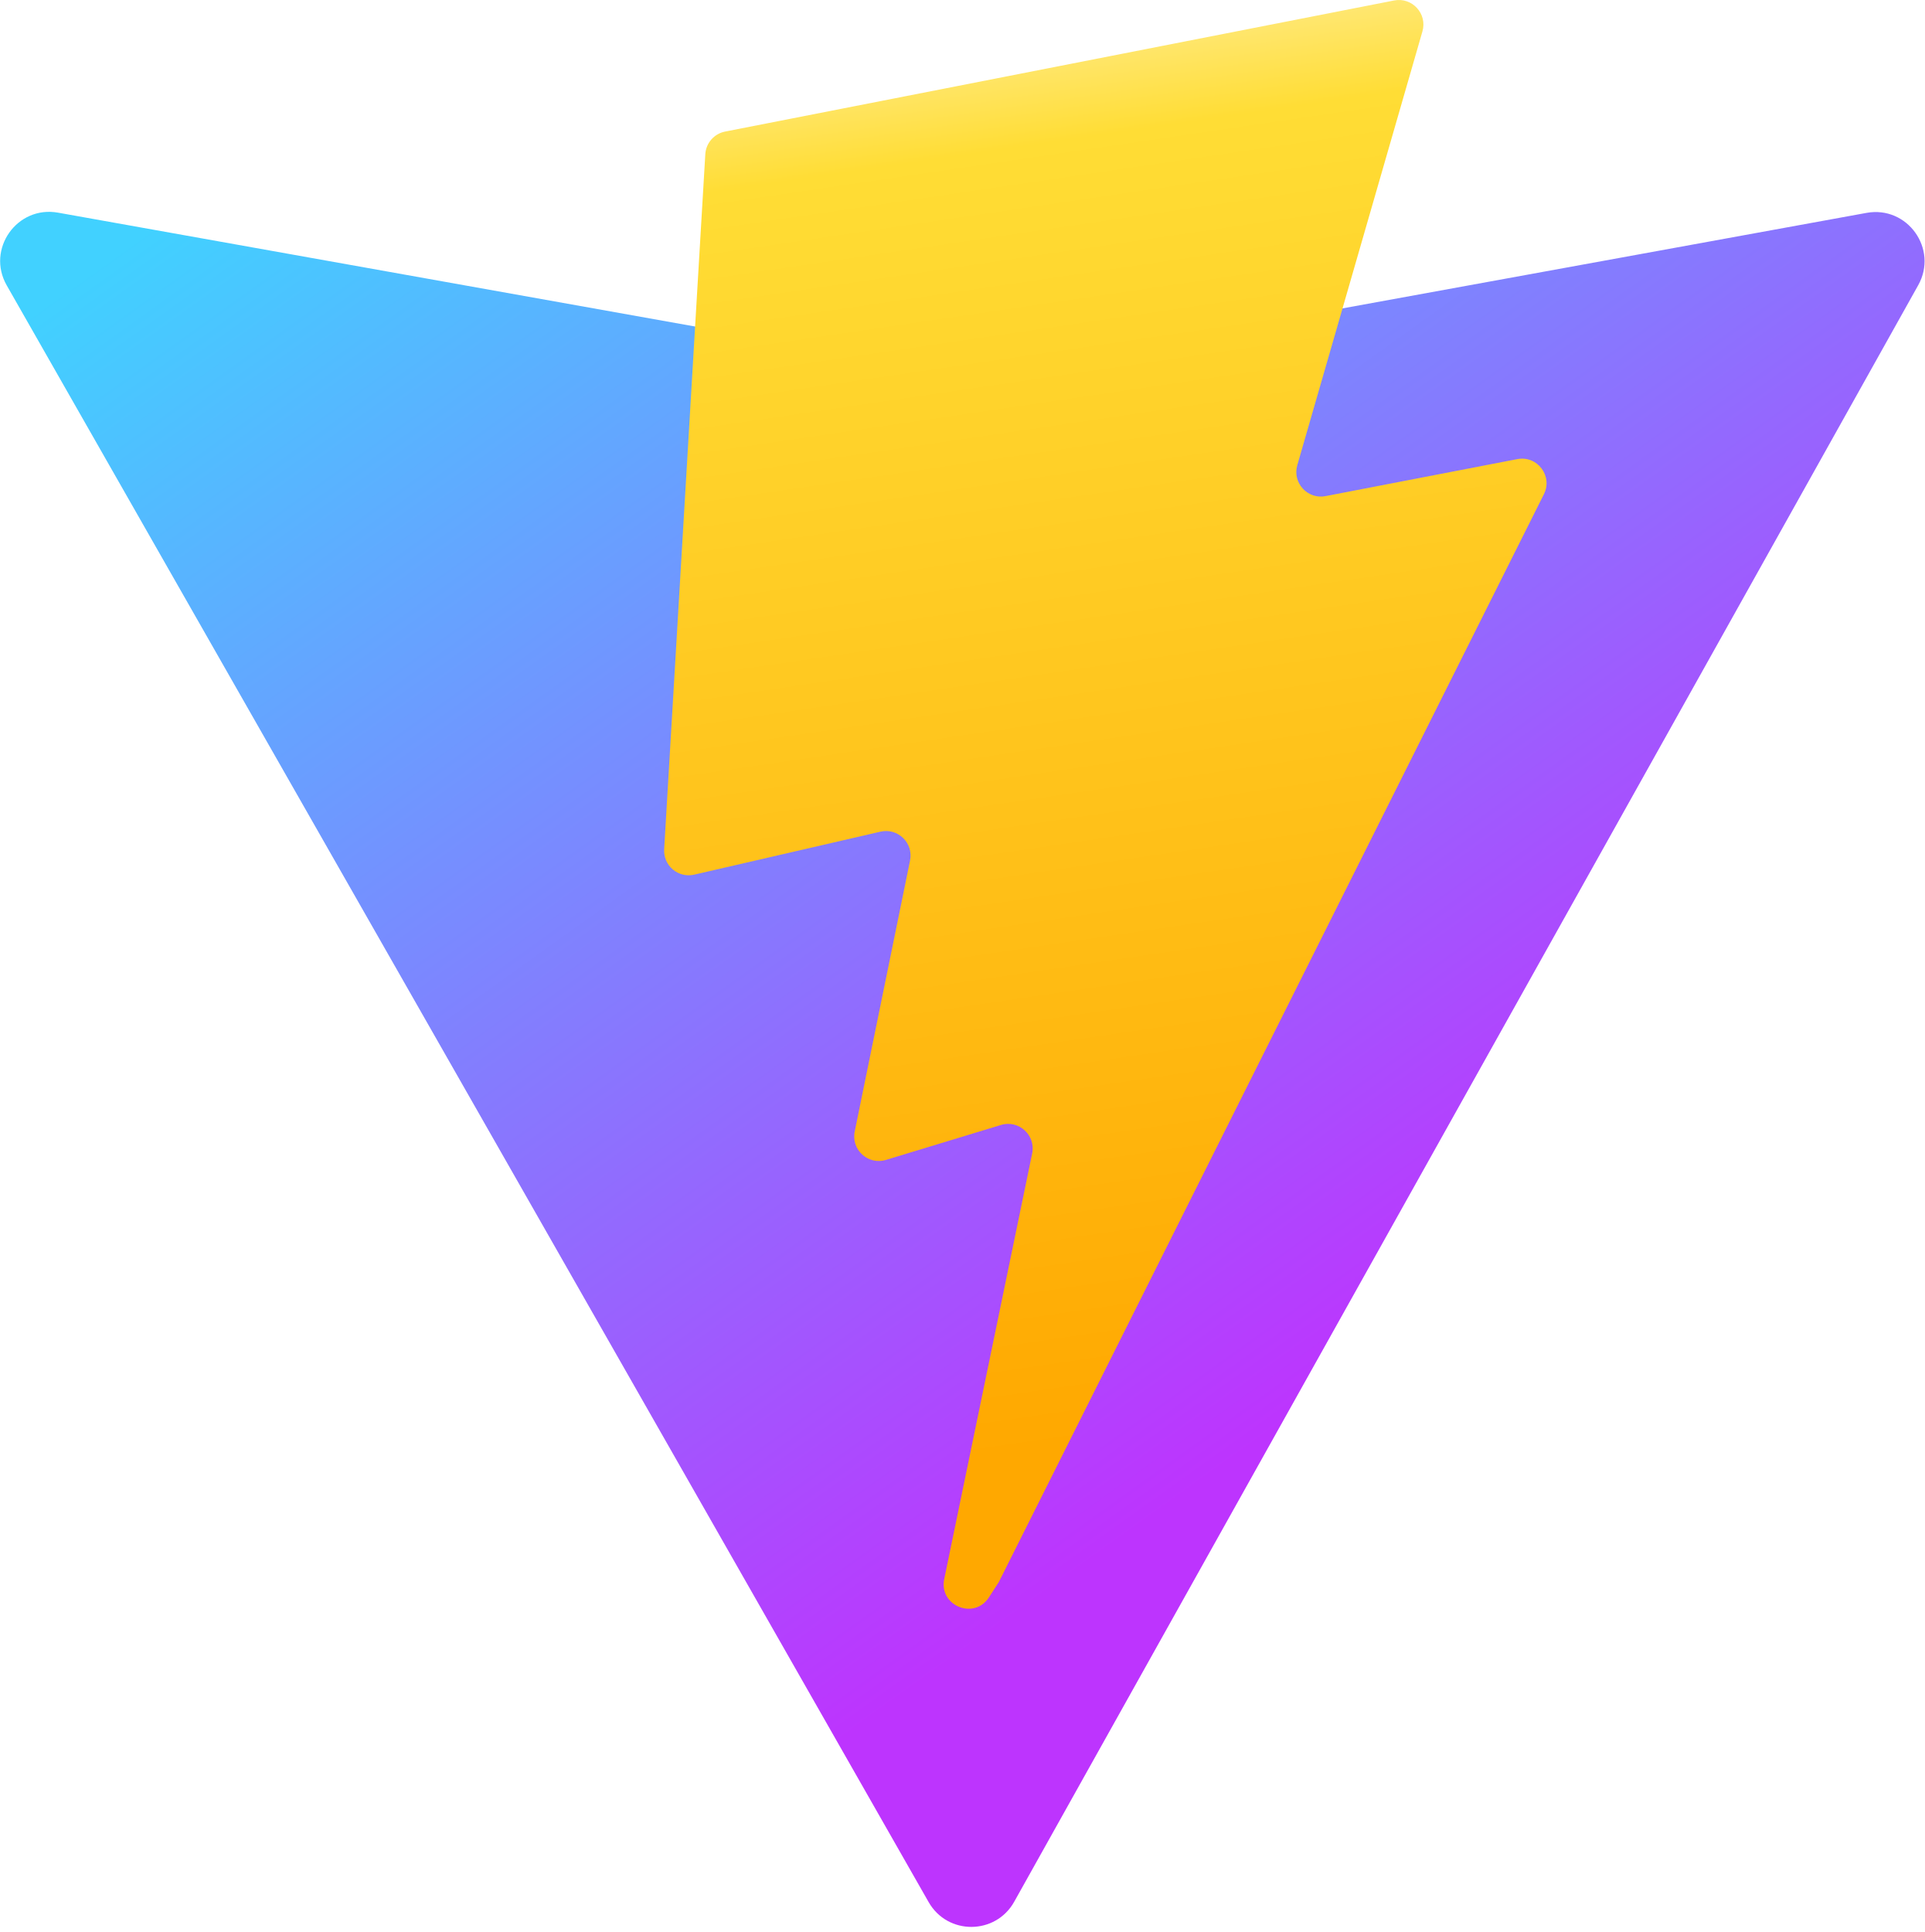
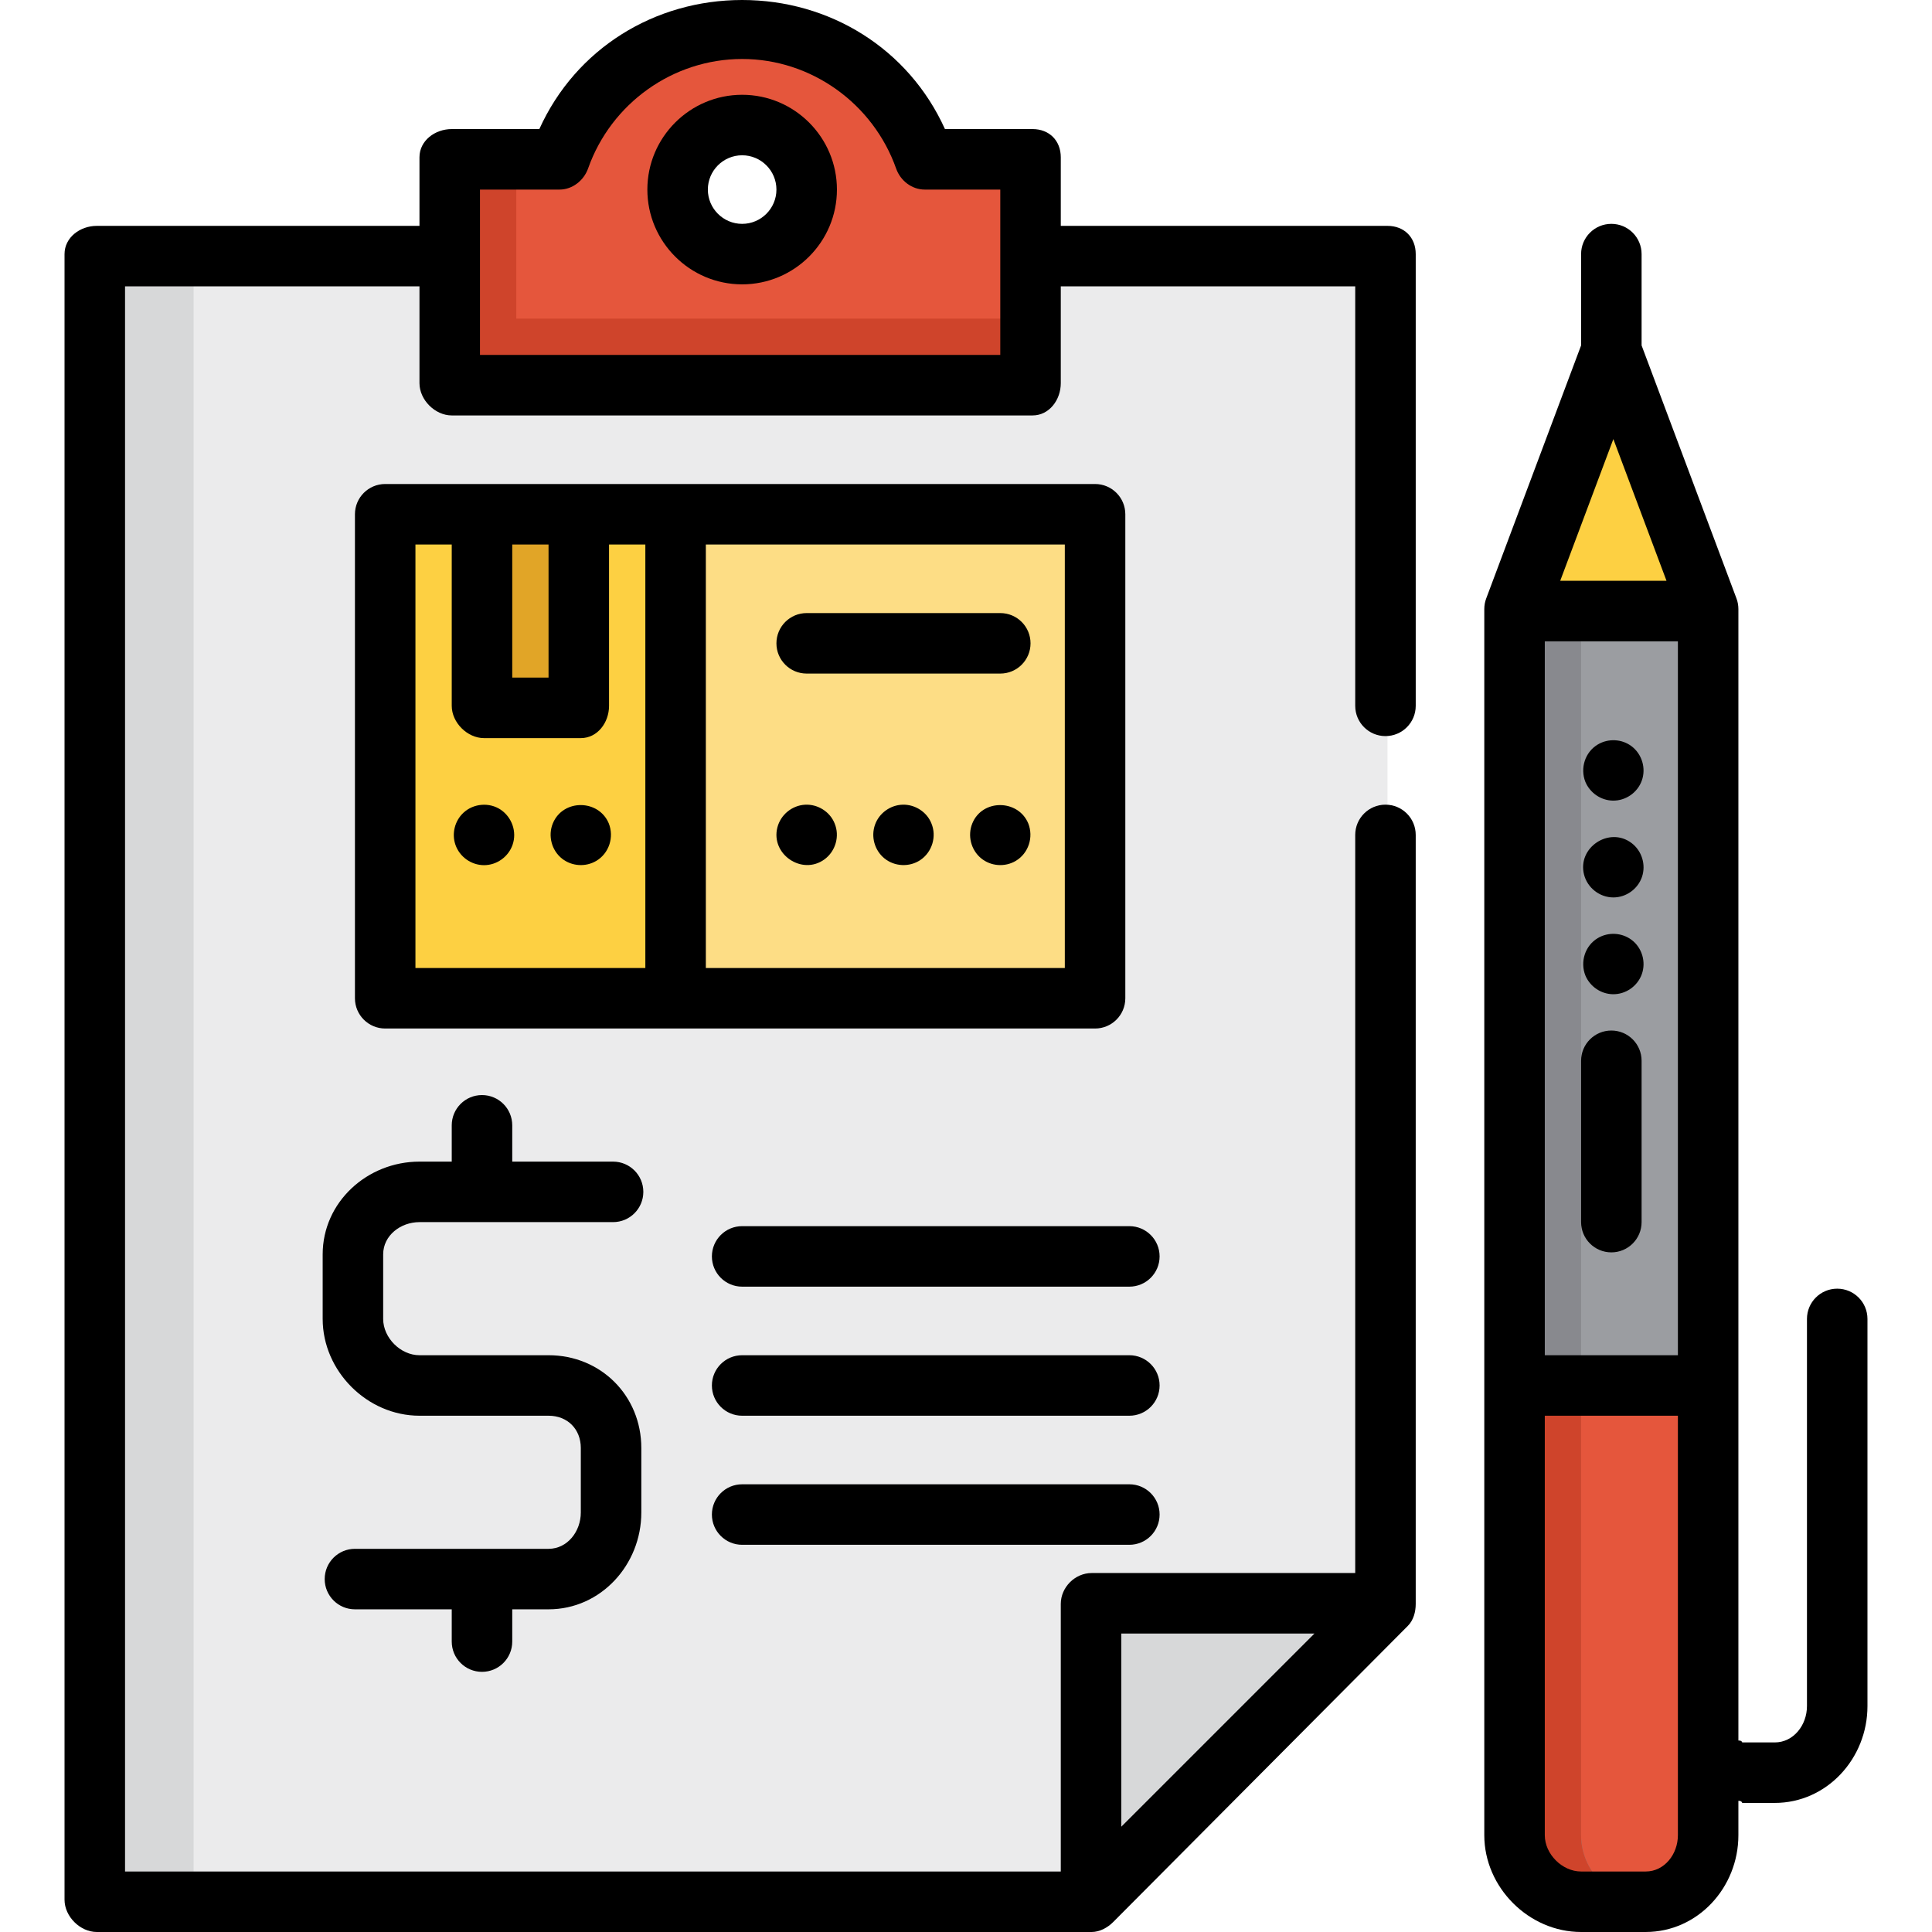
- <svg xmlns="http://www.w3.org/2000/svg" aria-hidden="true" role="img" class="iconify iconify--logos" width="31.88" height="32" preserveAspectRatio="xMidYMid meet" viewBox="0 0 256 257">
-   <defs>
-     <linearGradient id="IconifyId1813088fe1fbc01fb466" x1="-.828%" x2="57.636%" y1="7.652%" y2="78.411%">
-       <stop offset="0%" stop-color="#41D1FF" />
-       <stop offset="100%" stop-color="#BD34FE" />
-     </linearGradient>
-     <linearGradient id="IconifyId1813088fe1fbc01fb467" x1="43.376%" x2="50.316%" y1="2.242%" y2="89.03%">
-       <stop offset="0%" stop-color="#FFEA83" />
-       <stop offset="8.333%" stop-color="#FFDD35" />
-       <stop offset="100%" stop-color="#FFA800" />
-     </linearGradient>
-   </defs>
-   <path fill="url(#IconifyId1813088fe1fbc01fb466)" d="M255.153 37.938L134.897 252.976c-2.483 4.44-8.862 4.466-11.382.048L.875 37.958c-2.746-4.814 1.371-10.646 6.827-9.67l120.385 21.517a6.537 6.537 0 0 0 2.322-.004l117.867-21.483c5.438-.991 9.574 4.796 6.877 9.62Z" />
-   <path fill="url(#IconifyId1813088fe1fbc01fb467)" d="M185.432.063L96.44 17.501a3.268 3.268 0 0 0-2.634 3.014l-5.474 92.456a3.268 3.268 0 0 0 3.997 3.378l24.777-5.718c2.318-.535 4.413 1.507 3.936 3.838l-7.361 36.047c-.495 2.426 1.782 4.5 4.151 3.78l15.304-4.649c2.372-.72 4.652 1.36 4.15 3.788l-11.698 56.621c-.732 3.542 3.979 5.473 5.943 2.437l1.313-2.028l72.516-144.72c1.215-2.423-.88-5.186-3.54-4.672l-25.505 4.922c-2.396.462-4.435-1.77-3.759-4.114l16.646-57.705c.677-2.35-1.37-4.583-3.769-4.113Z" />
+ <svg xmlns="http://www.w3.org/2000/svg" version="1.1" id="Layer_1" viewBox="0 0 512 512" xml:space="preserve">
+   <polygon style="fill:#EBEBEC;" points="367.699,67.34 25.653,67.34 25.653,503.449 289.314,503.449 367.699,425.064 " />
+   <g>
+     <rect x="25.653" y="67.34" style="fill:#D7D8D9;" width="25.653" height="436.109" />
+     <polygon style="fill:#D7D8D9;" points="289.67,503.449 367.699,425.42 289.67,425.42  " />
+   </g>
+   <rect x="102.614" y="135.749" style="fill:#FDDD85;" width="188.125" height="128.267" />
+   <rect x="102.614" y="135.749" style="fill:#FDD042;" width="76.96" height="128.267" />
+   <rect x="128.267" y="135.749" style="fill:#E1A527;" width="25.653" height="51.307" />
+   <path style="fill:#E5563C;" d="M245.052,41.687c-7.045-19.925-26.038-34.205-48.376-34.205S155.346,21.762,148.3,41.687h-28.584  v59.858h153.921V41.687H245.052z M196.676,67.34c-9.446,0-17.102-7.656-17.102-17.102s7.656-17.102,17.102-17.102  c9.446,0,17.102,7.656,17.102,17.102S206.122,67.34,196.676,67.34z" />
+   <polygon style="fill:#CF442B;" points="136.818,84.443 136.818,41.687 119.716,41.687 119.716,101.545 273.637,101.545   273.637,84.443 " />
+   <path style="fill:#9B9DA1;" d="M419.006,503.449h17.102c9.446,0,17.102-7.656,17.102-17.102V161.403h-51.307v324.944  C401.904,495.792,409.56,503.449,419.006,503.449z" />
+   <path style="fill:#E5563C;" d="M419.006,503.449h17.102c9.446,0,17.102-7.656,17.102-17.102V366.63h-51.307v119.716  C401.904,495.792,409.56,503.449,419.006,503.449z" />
+   <path style="fill:#88898E;" d="M419.006,486.347V161.403h-17.102v324.944c0,9.446,7.656,17.102,17.102,17.102h17.102  C426.663,503.449,419.006,495.792,419.006,486.347z" />
+   <path style="fill:#CF442B;" d="M419.006,486.347V366.63h-17.102v119.716c0,9.446,7.656,17.102,17.102,17.102h17.102  C426.663,503.449,419.006,495.792,419.006,486.347z" />
+   <polygon style="fill:#FDD042;" points="401.904,161.403 453.211,161.403 427.557,92.994 " />
+   <path d="M367.699,59.858h-86.58V41.687c0-4.427-3.054-7.482-7.482-7.482h-23.214C240.754,12.827,219.828,0,196.676,0  s-44.078,12.827-53.746,34.205h-23.214c-4.428,0-8.551,3.055-8.551,7.482v18.171H25.653c-4.428,0-8.551,3.055-8.551,7.482v436.109  c0,4.427,4.123,8.551,8.551,8.551h263.661c2.101,0,4.183-1.13,5.669-2.616l78.118-78.519c1.486-1.486,2.08-3.702,2.08-5.802V221.261  c0-4.427-3.588-8.017-8.017-8.017c-4.428,0-8.017,3.589-8.017,8.017v195.608h-69.834c-4.428,0-8.195,3.767-8.195,8.195v70.903  H33.136V75.891h78.029v25.653c0,4.427,4.123,8.551,8.551,8.551h153.921c4.428,0,7.482-4.124,7.482-8.551V75.891h78.029v111.165  c0,4.427,3.588,8.017,8.017,8.017c4.428,0,8.017-3.589,8.017-8.017V67.34C375.182,62.913,372.128,59.858,367.699,59.858z   M348.346,432.902l-51.194,51.193v-51.193H348.346z M265.086,94.063H127.198V50.238H148.3c3.398,0,6.426-2.408,7.558-5.612  c6.103-17.262,22.507-28.994,40.818-28.994s34.714,11.798,40.818,29.061c1.133,3.203,4.161,5.545,7.558,5.545h20.033V94.063z" />
+   <path d="M299.29,324.944H196.676c-4.428,0-8.017,3.589-8.017,8.017c0,4.427,3.588,8.017,8.017,8.017H299.29  c4.428,0,8.017-3.589,8.017-8.017C307.307,328.533,303.719,324.944,299.29,324.944z" />
+   <path d="M299.29,359.148H196.676c-4.428,0-8.017,3.589-8.017,8.017c0,4.427,3.588,8.017,8.017,8.017H299.29  c4.428,0,8.017-3.589,8.017-8.017C307.307,362.738,303.719,359.148,299.29,359.148z" />
+   <path d="M299.29,393.353H196.676c-4.428,0-8.017,3.589-8.017,8.017c0,4.427,3.588,8.017,8.017,8.017H299.29  c4.428,0,8.017-3.589,8.017-8.017C307.307,396.942,303.719,393.353,299.29,393.353z" />
+   <path d="M111.165,323.875h51.307c4.428,0,8.017-3.589,8.017-8.017c0-4.427-3.588-8.017-8.017-8.017h-26.722v-9.62  c0-4.427-3.588-8.017-8.017-8.017c-4.428,0-8.017,3.589-8.017,8.017v9.62h-8.551c-13.851,0-25.653,10.734-25.653,24.585v17.102  c0,13.851,11.803,25.653,25.653,25.653h34.205c5.01,0,8.551,3.541,8.551,8.551v17.102c0,5.01-3.541,9.62-8.551,9.62H94.063  c-4.428,0-8.017,3.589-8.017,8.017c0,4.427,3.588,8.017,8.017,8.017h25.653v8.551c0,4.427,3.588,8.017,8.017,8.017  c4.428,0,8.017-3.589,8.017-8.017v-8.551h9.62c13.851,0,24.585-11.803,24.585-25.653v-17.102c0-13.851-10.734-24.585-24.585-24.585  h-34.205c-5.01,0-9.62-4.61-9.62-9.62v-17.102C101.545,327.416,106.155,323.875,111.165,323.875z" />
+   <path d="M298.221,136.284c0-4.427-3.589-8.017-8.017-8.017H102.079c-4.427,0-8.017,3.589-8.017,8.017v128.267  c0,4.427,3.589,8.017,8.017,8.017h188.125c4.427,0,8.017-3.589,8.017-8.017V136.284z M282.188,256.534h-95.132V144.301h95.132  V256.534z M145.37,144.301v35.273h-9.62v-35.273H145.37z M110.096,256.534V144.301h9.62v42.756c0,4.427,4.123,8.551,8.551,8.551  h25.653c4.428,0,7.482-4.124,7.482-8.551v-42.756h9.62v112.234H110.096z" />
+   <path d="M213.779,178.505h51.307c4.428,0,8.017-3.589,8.017-8.017s-3.588-8.017-8.017-8.017h-51.307  c-4.428,0-8.017,3.589-8.017,8.017S209.35,178.505,213.779,178.505z" />
+   <path d="M221.175,218.193c-1.235-3.093-4.478-5.107-7.791-4.939c-3.494,0.177-6.523,2.67-7.379,6.057  c-1.786,7.079,6.542,12.757,12.479,8.436C221.441,225.596,222.598,221.574,221.175,218.193z" />
+   <path d="M246.829,218.193c-1.211-3.035-4.344-5.027-7.594-4.944c-3.269,0.083-6.256,2.222-7.349,5.31  c-1.119,3.165-0.128,6.763,2.463,8.895c2.688,2.214,6.634,2.406,9.529,0.476C247.013,225.841,248.293,221.674,246.829,218.193z" />
+   <path d="M272.493,218.193c-2.689-6.391-12.158-6.499-14.815,0c-1.323,3.237-0.373,7.041,2.325,9.262  c2.579,2.124,6.318,2.396,9.184,0.689C272.587,226.121,273.95,221.845,272.493,218.193z" />
+   <path d="M132.714,214.591c-3.027-2.042-7.218-1.689-9.887,0.786c-2.303,2.136-3.161,5.516-2.137,8.486  c1.103,3.202,4.186,5.409,7.577,5.416c3.389,0.006,6.477-2.222,7.577-5.416C137.026,220.434,135.684,216.625,132.714,214.591z" />
+   <path d="M161.328,218.193c-2.7-6.416-12.123-6.49-14.815,0c-1.354,3.265-0.339,7.179,2.442,9.362  c2.587,2.031,6.24,2.268,9.064,0.589C161.423,226.123,162.786,221.846,161.328,218.193z" />
+   <path d="M196.676,25.119c-13.851,0-25.119,11.268-25.119,25.119s11.268,25.119,25.119,25.119c13.851,0,25.119-11.268,25.119-25.119  S210.527,25.119,196.676,25.119z M196.676,59.324c-5.01,0-9.086-4.076-9.086-9.086s4.076-9.086,9.086-9.086  c5.01,0,9.086,4.076,9.086,9.086S201.686,59.324,196.676,59.324z" />
+   <path d="M486.881,341.511c-4.428,0-8.017,3.589-8.017,8.017v102.614c0,5.01-3.541,9.62-8.551,9.62h-8.551  c-0.181,0,0-0.519-1.069-0.508V161.403c0-0.949-0.175-1.926-0.511-2.814L435.04,91.54v-24.2c0-4.427-3.588-8.017-8.017-8.017  s-8.017,3.589-8.017,8.017v24.2l-25.143,67.048c-0.335,0.889-0.511,1.865-0.511,2.814v324.944c0,13.851,11.803,25.653,25.653,25.653  h17.102c13.851,0,24.585-11.803,24.585-25.653v-9.112c1.069,0.012,0.888,0.561,1.069,0.561h8.551  c13.851,0,24.585-11.803,24.585-25.653V349.528C494.898,345.101,491.309,341.511,486.881,341.511z M444.66,359.148h-35.273V169.954  h35.273V359.148z M427.557,116.36l14.086,37.561h-28.171L427.557,116.36z M444.66,486.347c0,5.01-3.541,9.62-8.551,9.62h-17.102  c-5.01,0-9.62-4.61-9.62-9.62V375.182h35.273V486.347z" />
+   <path d="M420.149,207.226c1.228,2.903,4.082,4.875,7.242,4.946c3.409,0.076,6.561-2.108,7.707-5.312  c1.167-3.261,0.051-7-2.707-9.092c-2.582-1.957-6.173-2.125-8.95-0.476C420.045,199.309,418.694,203.584,420.149,207.226z" />
+   <path d="M427.557,237.829c3.391,0,6.476-2.218,7.577-5.416c1.115-3.236-0.021-6.926-2.745-8.992  c-5.892-4.469-14.436,1.173-12.601,8.358C420.686,235.288,423.931,237.829,427.557,237.829z" />
+   <path d="M420.149,258.533c1.228,2.903,4.082,4.875,7.242,4.946c3.411,0.076,6.558-2.109,7.707-5.311  c1.165-3.246,0.06-7.016-2.707-9.088c-2.6-1.946-6.157-2.138-8.95-0.479C420.045,250.616,418.694,254.891,420.149,258.533z" />
+   <path d="M427.023,331.891c4.428,0,8.017-3.589,8.017-8.017v-42.756c0-4.427-3.588-8.017-8.017-8.017s-8.017,3.589-8.017,8.017  v42.756C419.006,328.302,422.595,331.891,427.023,331.891z" />
</svg>
